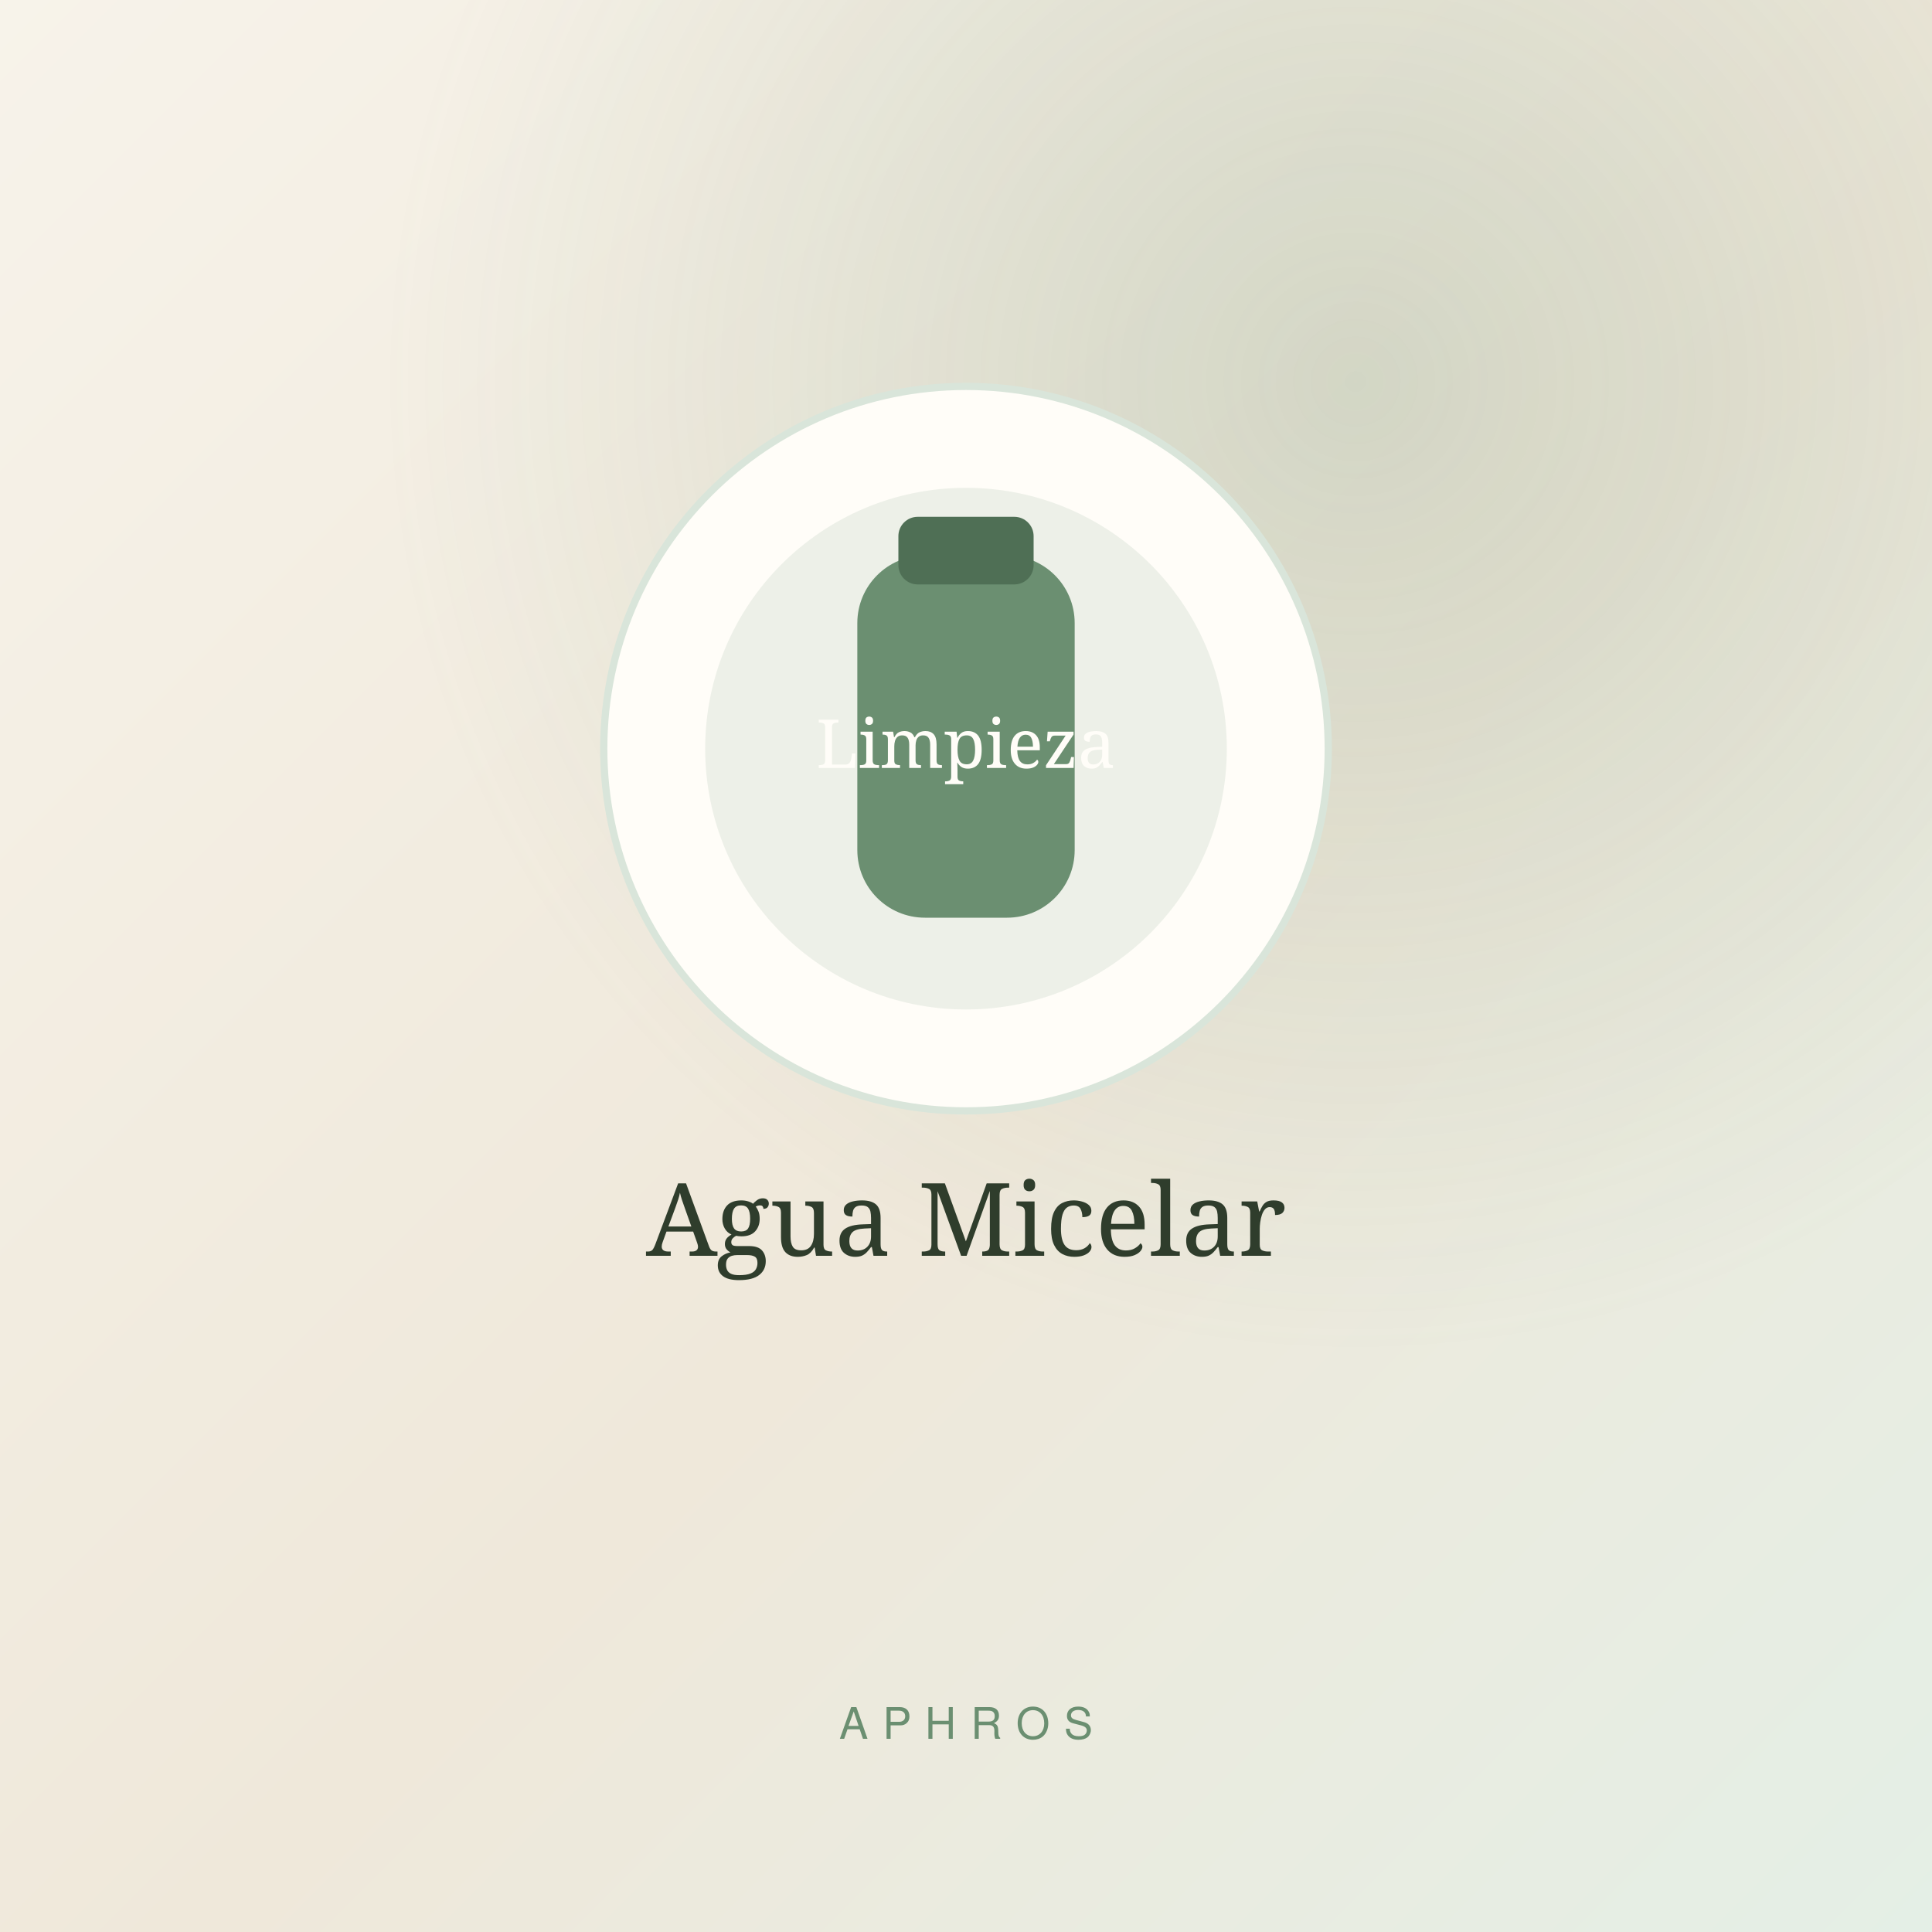
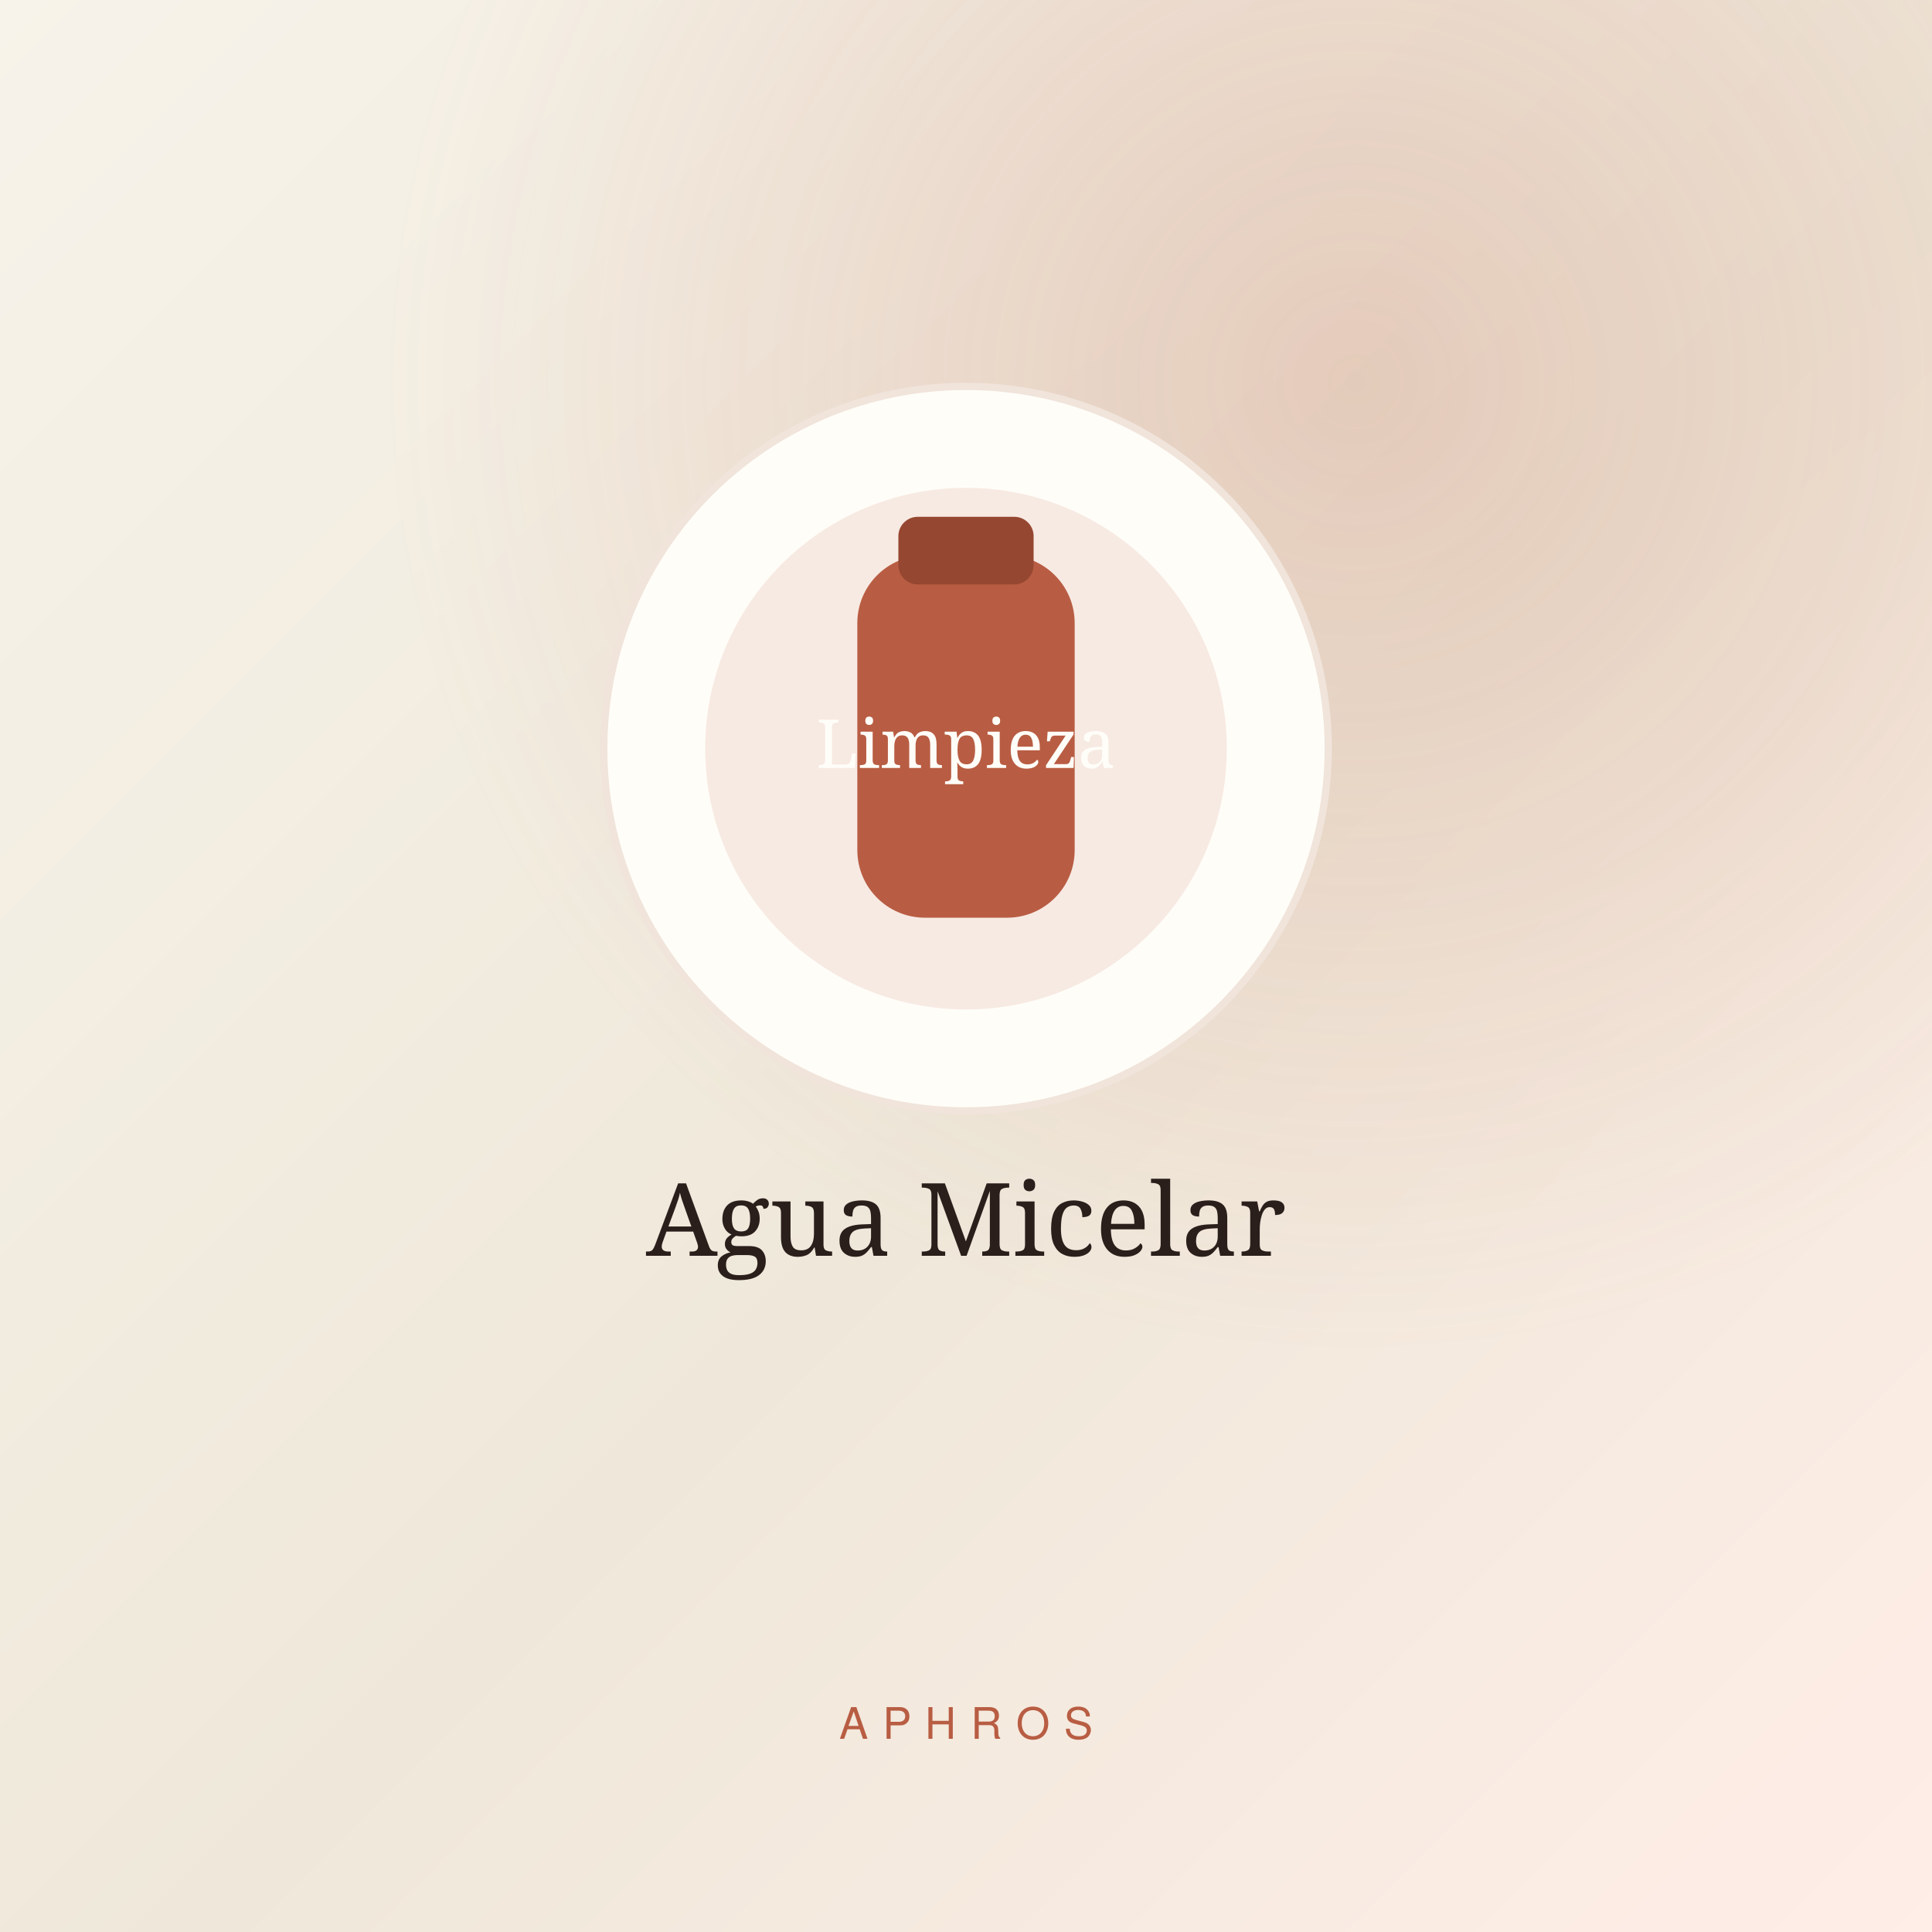
<svg xmlns="http://www.w3.org/2000/svg" width="800" height="800" viewBox="0 0 800 800" role="img" aria-label="Agua Micelar">
  <defs>
    <linearGradient id="bg" x1="0" y1="0" x2="1" y2="1">
      <stop offset="0%" stop-color="#f7f3ea" />
      <stop offset="55%" stop-color="#efe8da" />
-       <stop offset="100%" stop-color="#e4efe6" />
+       <stop offset="100%" stop-color="#ffede7" />
    </linearGradient>
    <radialGradient id="glow" cx="70%" cy="20%" r="50%">
-       <stop offset="0%" stop-color="#6b8f71" stop-opacity="0.22" />
-       <stop offset="100%" stop-color="#6b8f71" stop-opacity="0" />
+       <stop offset="0%" stop-color="#b85d43" stop-opacity="0.22" />
+       <stop offset="100%" stop-color="#b85d43" stop-opacity="0" />
    </radialGradient>
  </defs>
  <rect width="800" height="800" fill="url(#bg)" />
  <rect width="800" height="800" fill="url(#glow)" />
-   <circle cx="400" cy="310" r="150" fill="#fffdf8" stroke="#d9e5da" stroke-width="3" />
-   <circle cx="400" cy="310" r="108" fill="#6b8f71" fill-opacity="0.12" />
-   <rect x="355" y="230" width="90" height="150" rx="28" fill="#6b8f71" />
-   <rect x="372" y="214" width="56" height="28" rx="8" fill="#4f6f55" />
+   <circle cx="400" cy="310" r="150" fill="#fffdf8" stroke="#f0e4db" stroke-width="3" />
+   <circle cx="400" cy="310" r="108" fill="#b85d43" fill-opacity="0.12" />
+   <rect x="355" y="230" width="90" height="150" rx="28" fill="#b85d43" />
+   <rect x="372" y="214" width="56" height="28" rx="8" fill="#964731" />
  <text x="400" y="318" text-anchor="middle" font-family="Georgia, serif" font-size="28" fill="#fffdf8">Limpieza</text>
-   <text x="400" y="520" text-anchor="middle" font-family="Georgia, serif" font-size="42" fill="#2f3d2c">Agua Micelar</text>
-   <text x="400" y="720" text-anchor="middle" font-family="Helvetica, Arial, sans-serif" font-size="18" letter-spacing="6" fill="#6b8f71">APHROS</text>
+   <text x="400" y="520" text-anchor="middle" font-family="Georgia, serif" font-size="42" fill="#2b1f1c">Agua Micelar</text>
+   <text x="400" y="720" text-anchor="middle" font-family="Helvetica, Arial, sans-serif" font-size="18" letter-spacing="6" fill="#b85d43">APHROS</text>
</svg>
